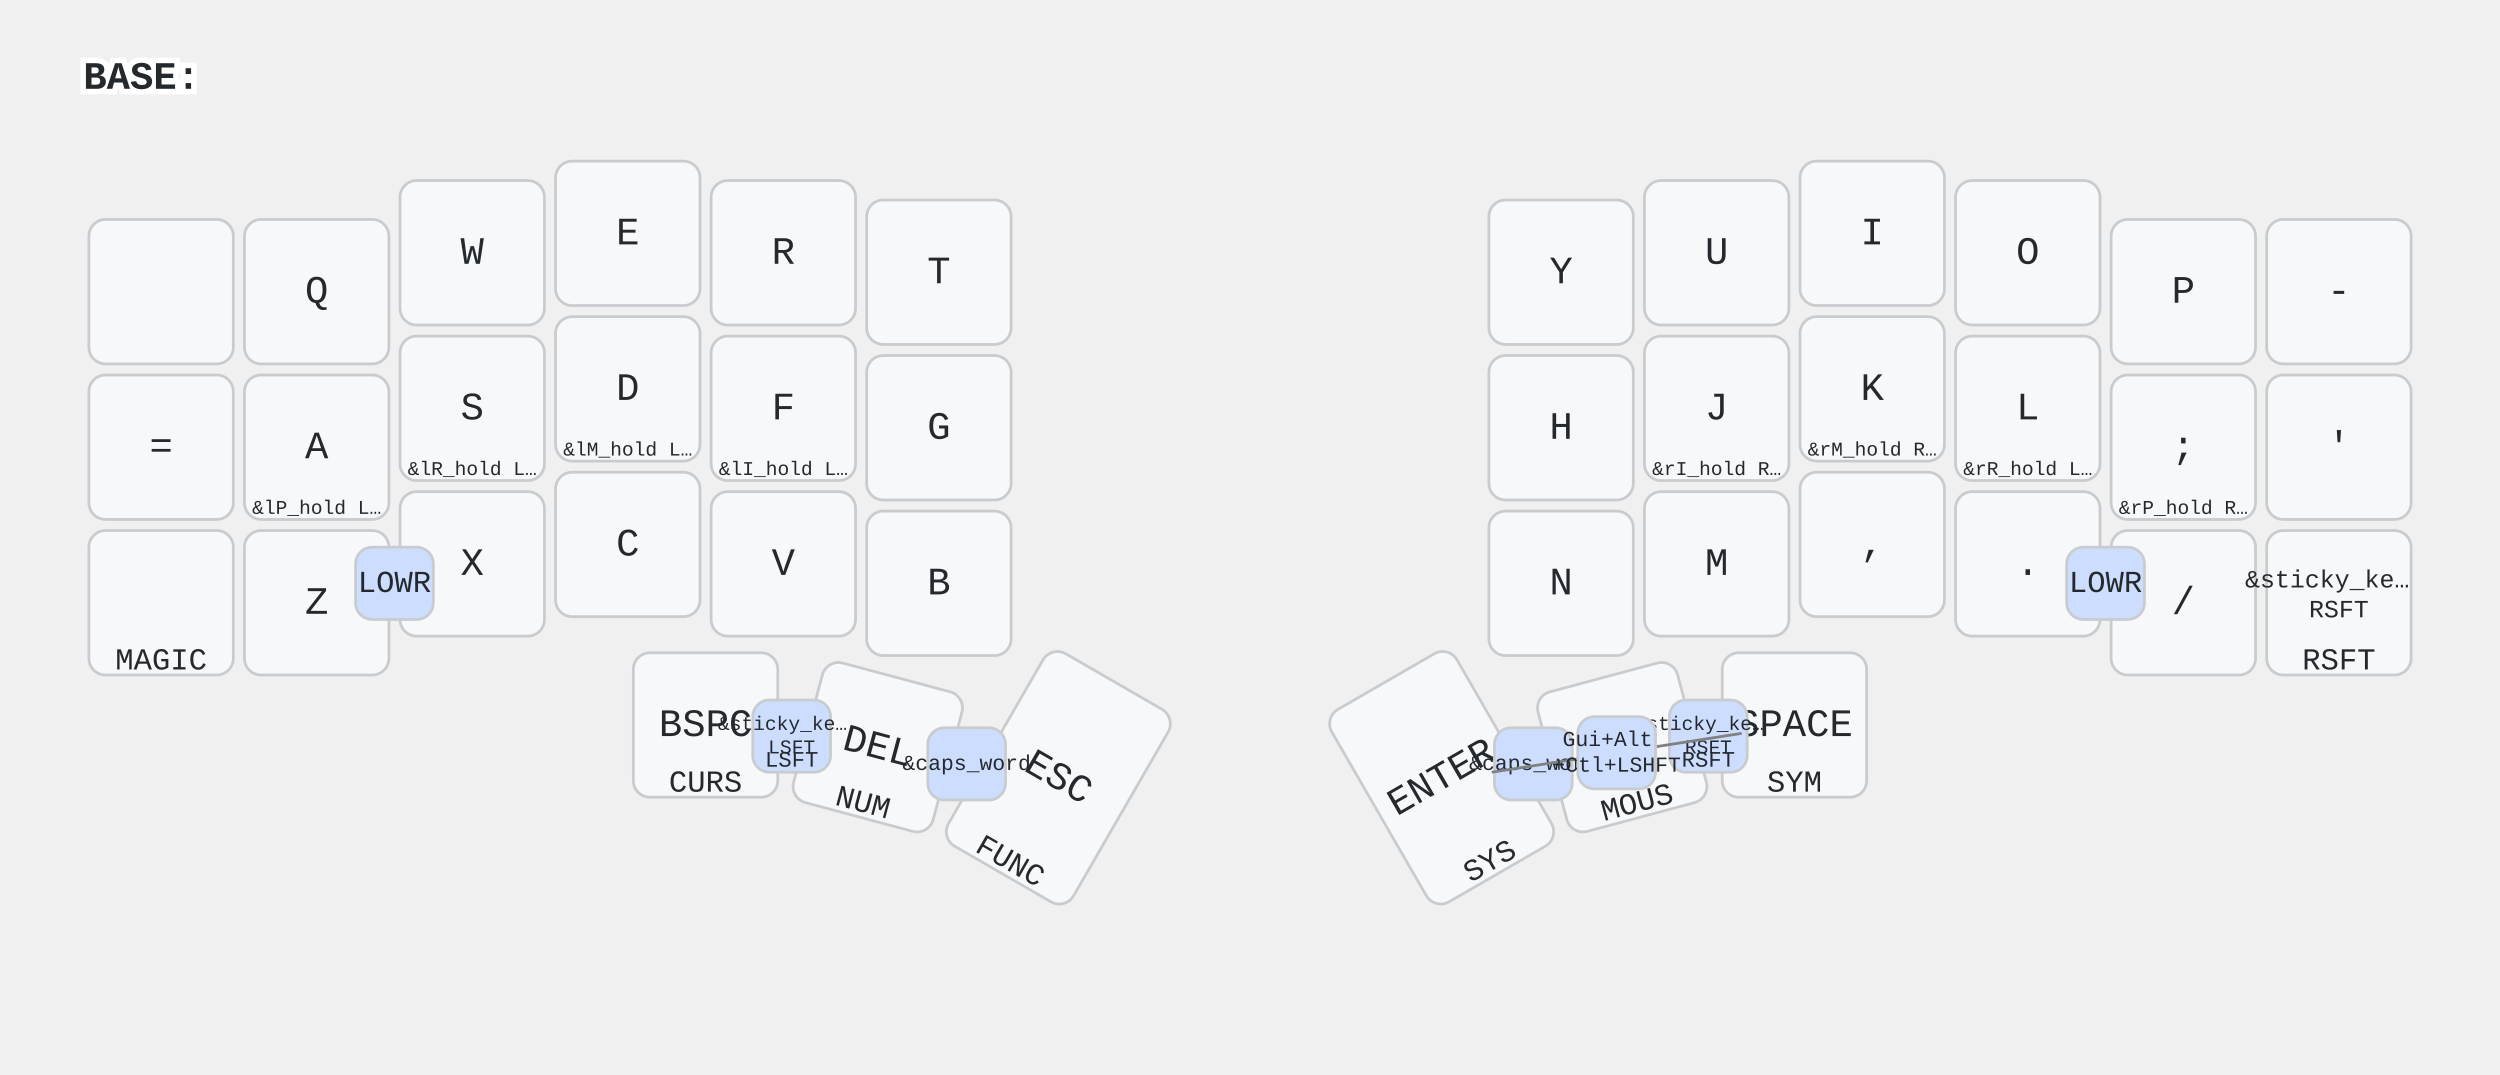
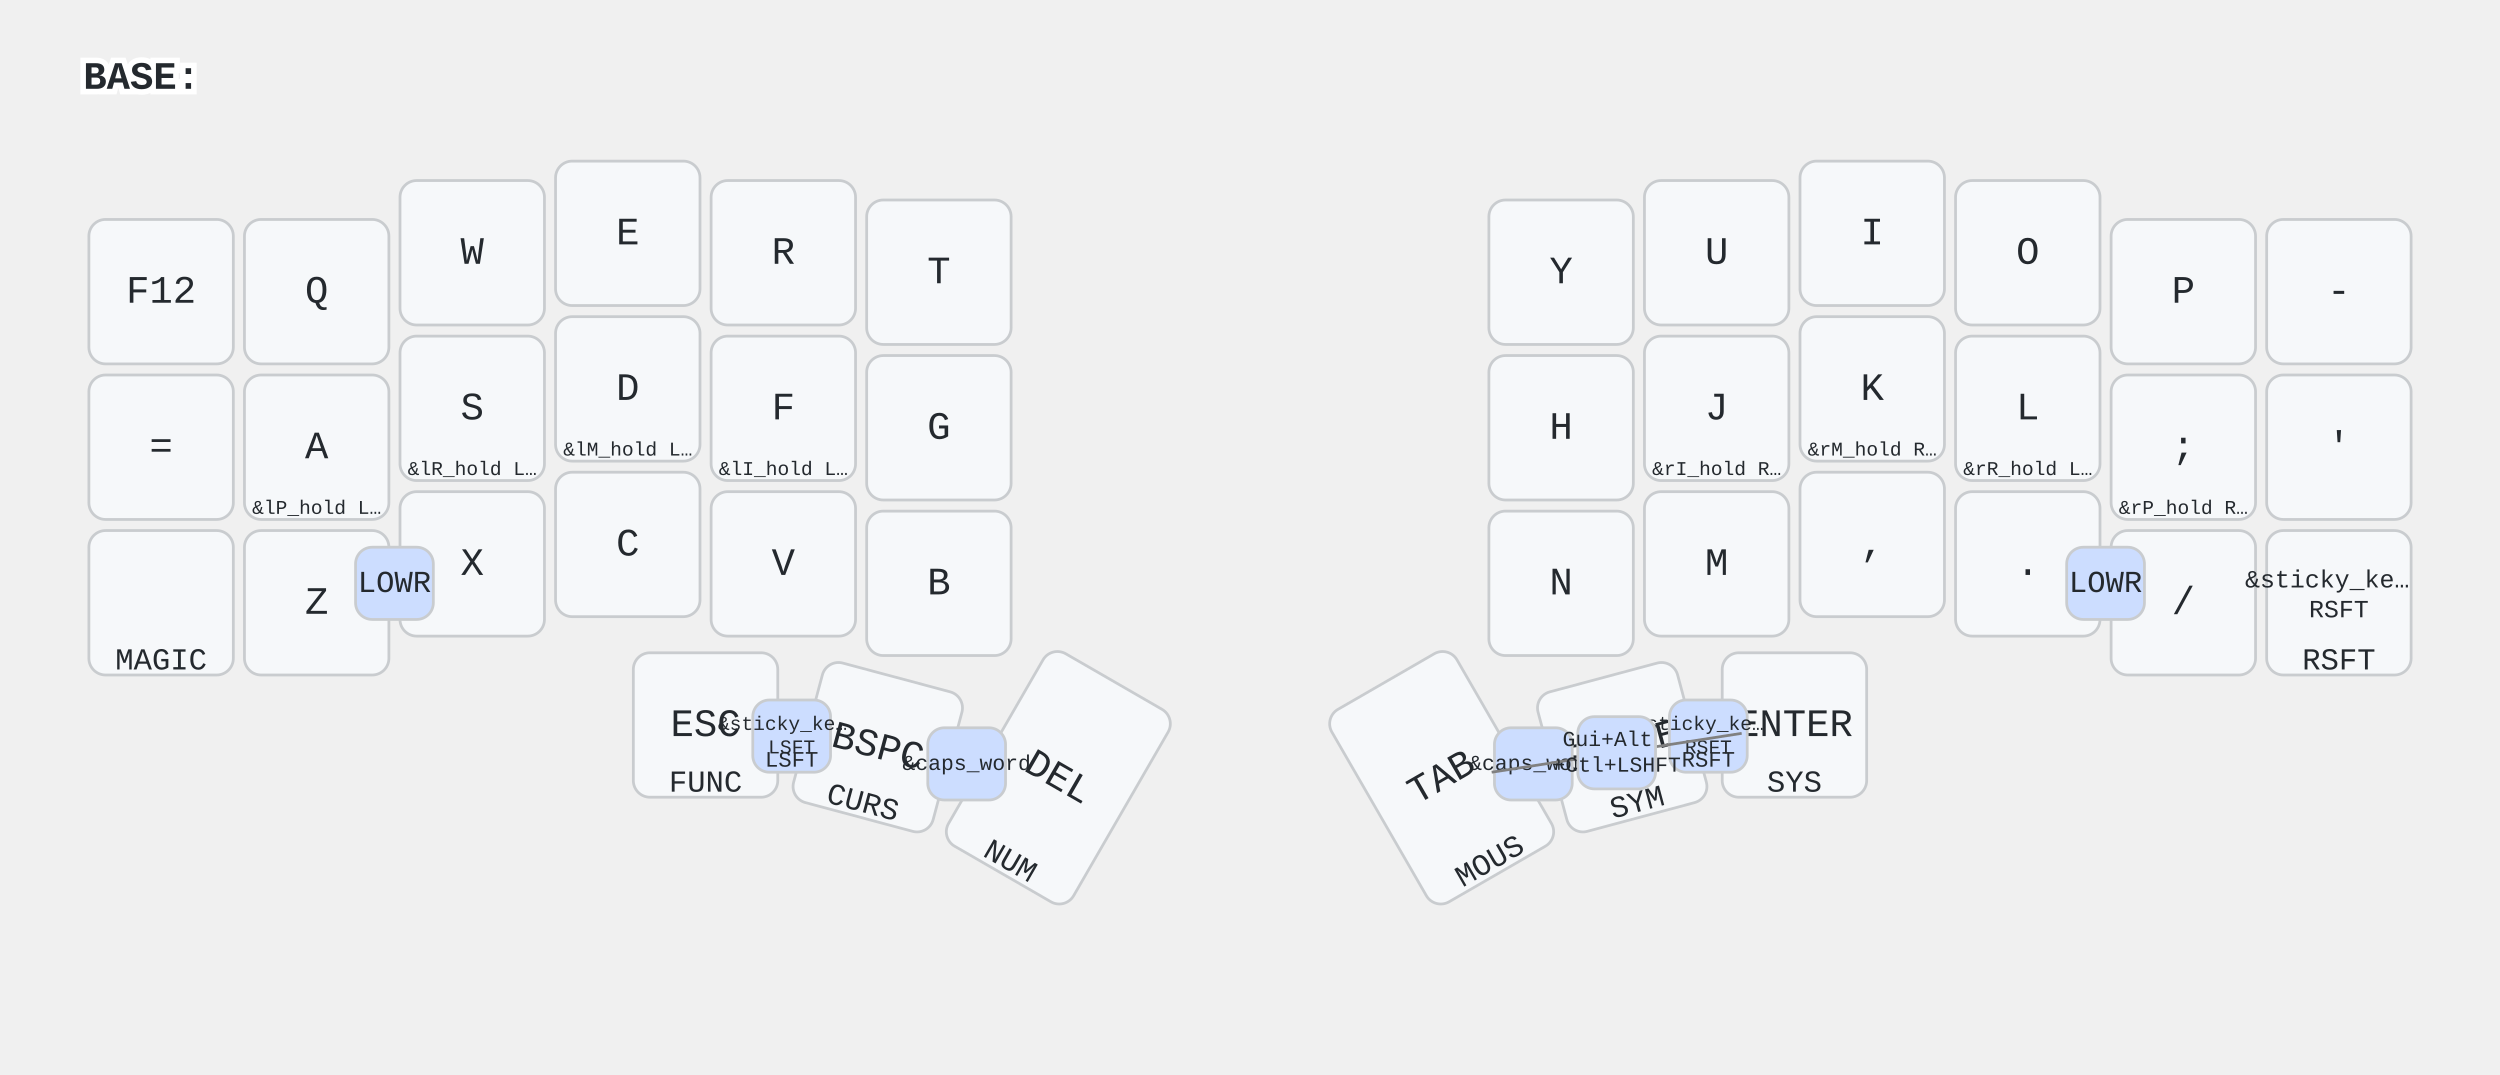
<svg xmlns="http://www.w3.org/2000/svg" width="900" height="387" viewBox="0 0 900 387" class="keymap">
  <style>/* inherit to force styles through use tags */
svg path {
    fill: inherit;
}

/* font and background color specifications */
svg.keymap {
    font-family: SFMono-Regular,Consolas,Liberation Mono,Menlo,monospace;
    font-size: 14px;
    font-kerning: normal;
    text-rendering: optimizeLegibility;
    fill: #24292e;
}

/* default key styling */
rect.key {
    fill: #f6f8fa;
}

rect.key, rect.combo {
    stroke: #c9cccf;
    stroke-width: 1;
}

/* default key side styling, only used is draw_key_sides is set */
rect.side {
    filter: brightness(90%);
}

/* color accent for combo boxes */
rect.combo, rect.combo-separate {
    fill: #cdf;
}

/* color accent for held keys */
rect.held, rect.combo.held {
    fill: #fdd;
}

/* color accent for ghost (optional) keys */
rect.ghost, rect.combo.ghost {
    stroke-dasharray: 4, 4;
    stroke-width: 2;
}

text {
    text-anchor: middle;
    dominant-baseline: middle;
}

/* styling for layer labels */
text.label {
    font-weight: bold;
    text-anchor: start;
    stroke: white;
    stroke-width: 4;
    paint-order: stroke;
}

/* styling for optional footer */
text.footer {
    text-anchor: end;
    dominant-baseline: auto;
    stroke: white;
    stroke-width: 4;
    paint-order: stroke;
}

/* styling for combo tap, and key non-tap label text */
text.combo, text.hold, text.shifted, text.left, text.right, text.tl, text.tr, text.bl, text.br {
    font-size: 11px;
}

text.hold, text.bl, text.br {
    text-anchor: middle;
    dominant-baseline: auto;
}

text.shifted, text.tl, text.tr {
    text-anchor: middle;
    dominant-baseline: hanging;
}

text.left, text.tl, text.bl {
    text-anchor: start;
}

text.right, text.tr, text.br {
    text-anchor: end;
}

text.layer-activator {
    text-decoration: underline;
}

/* styling for hold/shifted label text in combo box */
text.combo.hold, text.combo.shifted, text.combo.left, text.combo.right {
    font-size: 8px;
}

/* lighter symbol for transparent keys */
text.trans {
    fill: #7b7e81;
}

/* styling for combo dendrons */
path.combo {
    stroke-width: 1;
    stroke: gray;
    fill: none;
}

/* Start Tabler Icons Cleanup */
/* cannot use height/width with glyphs */
.icon-tabler &gt; path {
    fill: inherit;
    stroke: inherit;
    stroke-width: 2;
}
/* hide tabler's default box */
.icon-tabler &gt; path[stroke="none"][fill="none"] {
    visibility: hidden;
}
/* End Tabler Icons Cleanup */
</style>
  <g transform="translate(30, 0)" class="layer-BASE">
    <text x="0" y="28" class="label" id="BASE">BASE:</text>
    <g transform="translate(0, 56)">
      <g transform="translate(28, 49)" class="key keypos-0">
        <rect rx="6" ry="6" x="-26" y="-26" width="52" height="52" class="key" />
+         <text x="0" y="0" class="key tap">F12</text>
      </g>
      <g transform="translate(84, 49)" class="key keypos-1">
        <rect rx="6" ry="6" x="-26" y="-26" width="52" height="52" class="key" />
        <text x="0" y="0" class="key tap">Q</text>
      </g>
      <g transform="translate(140, 35)" class="key keypos-2">
        <rect rx="6" ry="6" x="-26" y="-26" width="52" height="52" class="key" />
        <text x="0" y="0" class="key tap">W</text>
      </g>
      <g transform="translate(196, 28)" class="key keypos-3">
        <rect rx="6" ry="6" x="-26" y="-26" width="52" height="52" class="key" />
        <text x="0" y="0" class="key tap">E</text>
      </g>
      <g transform="translate(252, 35)" class="key keypos-4">
        <rect rx="6" ry="6" x="-26" y="-26" width="52" height="52" class="key" />
        <text x="0" y="0" class="key tap">R</text>
      </g>
      <g transform="translate(308, 42)" class="key keypos-5">
        <rect rx="6" ry="6" x="-26" y="-26" width="52" height="52" class="key" />
        <text x="0" y="0" class="key tap">T</text>
      </g>
      <g transform="translate(532, 42)" class="key keypos-6">
        <rect rx="6" ry="6" x="-26" y="-26" width="52" height="52" class="key" />
        <text x="0" y="0" class="key tap">Y</text>
      </g>
      <g transform="translate(588, 35)" class="key keypos-7">
        <rect rx="6" ry="6" x="-26" y="-26" width="52" height="52" class="key" />
        <text x="0" y="0" class="key tap">U</text>
      </g>
      <g transform="translate(644, 28)" class="key keypos-8">
        <rect rx="6" ry="6" x="-26" y="-26" width="52" height="52" class="key" />
        <text x="0" y="0" class="key tap">I</text>
      </g>
      <g transform="translate(700, 35)" class="key keypos-9">
        <rect rx="6" ry="6" x="-26" y="-26" width="52" height="52" class="key" />
        <text x="0" y="0" class="key tap">O</text>
      </g>
      <g transform="translate(756, 49)" class="key keypos-10">
        <rect rx="6" ry="6" x="-26" y="-26" width="52" height="52" class="key" />
        <text x="0" y="0" class="key tap">P</text>
      </g>
      <g transform="translate(812, 49)" class="key keypos-11">
        <rect rx="6" ry="6" x="-26" y="-26" width="52" height="52" class="key" />
        <text x="0" y="0" class="key tap">-</text>
      </g>
      <g transform="translate(28, 105)" class="key keypos-12">
        <rect rx="6" ry="6" x="-26" y="-26" width="52" height="52" class="key" />
        <text x="0" y="0" class="key tap">=</text>
      </g>
      <g transform="translate(84, 105)" class="key keypos-13">
        <rect rx="6" ry="6" x="-26" y="-26" width="52" height="52" class="key" />
        <text x="0" y="0" class="key tap">A</text>
        <text x="0" y="24" class="key hold">
          <tspan style="font-size: 64%">&amp;lP_hold L…</tspan>
        </text>
      </g>
      <g transform="translate(140, 91)" class="key keypos-14">
        <rect rx="6" ry="6" x="-26" y="-26" width="52" height="52" class="key" />
        <text x="0" y="0" class="key tap">S</text>
        <text x="0" y="24" class="key hold">
          <tspan style="font-size: 64%">&amp;lR_hold L…</tspan>
        </text>
      </g>
      <g transform="translate(196, 84)" class="key keypos-15">
        <rect rx="6" ry="6" x="-26" y="-26" width="52" height="52" class="key" />
        <text x="0" y="0" class="key tap">D</text>
        <text x="0" y="24" class="key hold">
          <tspan style="font-size: 64%">&amp;lM_hold L…</tspan>
        </text>
      </g>
      <g transform="translate(252, 91)" class="key keypos-16">
        <rect rx="6" ry="6" x="-26" y="-26" width="52" height="52" class="key" />
        <text x="0" y="0" class="key tap">F</text>
        <text x="0" y="24" class="key hold">
          <tspan style="font-size: 64%">&amp;lI_hold L…</tspan>
        </text>
      </g>
      <g transform="translate(308, 98)" class="key keypos-17">
        <rect rx="6" ry="6" x="-26" y="-26" width="52" height="52" class="key" />
        <text x="0" y="0" class="key tap">G</text>
      </g>
      <g transform="translate(532, 98)" class="key keypos-18">
        <rect rx="6" ry="6" x="-26" y="-26" width="52" height="52" class="key" />
        <text x="0" y="0" class="key tap">H</text>
      </g>
      <g transform="translate(588, 91)" class="key keypos-19">
        <rect rx="6" ry="6" x="-26" y="-26" width="52" height="52" class="key" />
        <text x="0" y="0" class="key tap">J</text>
        <text x="0" y="24" class="key hold">
          <tspan style="font-size: 64%">&amp;rI_hold R…</tspan>
        </text>
      </g>
      <g transform="translate(644, 84)" class="key keypos-20">
        <rect rx="6" ry="6" x="-26" y="-26" width="52" height="52" class="key" />
        <text x="0" y="0" class="key tap">K</text>
        <text x="0" y="24" class="key hold">
          <tspan style="font-size: 64%">&amp;rM_hold R…</tspan>
        </text>
      </g>
      <g transform="translate(700, 91)" class="key keypos-21">
        <rect rx="6" ry="6" x="-26" y="-26" width="52" height="52" class="key" />
        <text x="0" y="0" class="key tap">L</text>
        <text x="0" y="24" class="key hold">
          <tspan style="font-size: 64%">&amp;rR_hold L…</tspan>
        </text>
      </g>
      <g transform="translate(756, 105)" class="key keypos-22">
        <rect rx="6" ry="6" x="-26" y="-26" width="52" height="52" class="key" />
        <text x="0" y="0" class="key tap">;</text>
        <text x="0" y="24" class="key hold">
          <tspan style="font-size: 64%">&amp;rP_hold R…</tspan>
        </text>
      </g>
      <g transform="translate(812, 105)" class="key keypos-23">
        <rect rx="6" ry="6" x="-26" y="-26" width="52" height="52" class="key" />
        <text x="0" y="0" class="key tap">'</text>
      </g>
      <g transform="translate(28, 161)" class="key keypos-24">
        <rect rx="6" ry="6" x="-26" y="-26" width="52" height="52" class="key" />
        <text x="0" y="24" class="key hold">MAGIC</text>
      </g>
      <g transform="translate(84, 161)" class="key keypos-25">
        <rect rx="6" ry="6" x="-26" y="-26" width="52" height="52" class="key" />
        <text x="0" y="0" class="key tap">Z</text>
      </g>
      <g transform="translate(140, 147)" class="key keypos-26">
        <rect rx="6" ry="6" x="-26" y="-26" width="52" height="52" class="key" />
        <text x="0" y="0" class="key tap">X</text>
      </g>
      <g transform="translate(196, 140)" class="key keypos-27">
        <rect rx="6" ry="6" x="-26" y="-26" width="52" height="52" class="key" />
        <text x="0" y="0" class="key tap">C</text>
      </g>
      <g transform="translate(252, 147)" class="key keypos-28">
        <rect rx="6" ry="6" x="-26" y="-26" width="52" height="52" class="key" />
        <text x="0" y="0" class="key tap">V</text>
      </g>
      <g transform="translate(308, 154)" class="key keypos-29">
        <rect rx="6" ry="6" x="-26" y="-26" width="52" height="52" class="key" />
        <text x="0" y="0" class="key tap">B</text>
      </g>
      <g transform="translate(532, 154)" class="key keypos-30">
        <rect rx="6" ry="6" x="-26" y="-26" width="52" height="52" class="key" />
        <text x="0" y="0" class="key tap">N</text>
      </g>
      <g transform="translate(588, 147)" class="key keypos-31">
        <rect rx="6" ry="6" x="-26" y="-26" width="52" height="52" class="key" />
        <text x="0" y="0" class="key tap">M</text>
      </g>
      <g transform="translate(644, 140)" class="key keypos-32">
        <rect rx="6" ry="6" x="-26" y="-26" width="52" height="52" class="key" />
        <text x="0" y="0" class="key tap">,</text>
      </g>
      <g transform="translate(700, 147)" class="key keypos-33">
        <rect rx="6" ry="6" x="-26" y="-26" width="52" height="52" class="key" />
        <text x="0" y="0" class="key tap">.</text>
      </g>
      <g transform="translate(756, 161)" class="key keypos-34">
        <rect rx="6" ry="6" x="-26" y="-26" width="52" height="52" class="key" />
        <text x="0" y="0" class="key tap">/</text>
      </g>
      <g transform="translate(812, 161)" class="key keypos-35">
        <rect rx="6" ry="6" x="-26" y="-26" width="52" height="52" class="key" />
        <text x="0" y="0" class="key tap">
          <tspan x="0" dy="-0.9em" style="font-size: 64%">&amp;sticky_ke…</tspan>
          <tspan x="0" dy="1.2em" style="font-size: 64%">RSFT</tspan>
        </text>
        <text x="0" y="24" class="key hold">RSFT</text>
      </g>
      <g transform="translate(224, 205)" class="key keypos-36">
        <rect rx="6" ry="6" x="-26" y="-26" width="52" height="52" class="key" />
+         <text x="0" y="0" class="key tap">ESC</text>
+         <text x="0" y="24" class="key hold">FUNC</text>
+       </g>
+       <g transform="translate(286, 213) rotate(15.0)" class="key keypos-37">
+         <rect rx="6" ry="6" x="-26" y="-26" width="52" height="52" class="key" />
        <text x="0" y="0" class="key tap">BSPC</text>
        <text x="0" y="24" class="key hold">CURS</text>
      </g>
-       <g transform="translate(286, 213) rotate(15.0)" class="key keypos-37">
-         <rect rx="6" ry="6" x="-26" y="-26" width="52" height="52" class="key" />
-         <text x="0" y="0" class="key tap">DEL</text>
-         <text x="0" y="24" class="key hold">NUM</text>
-       </g>
      <g transform="translate(351, 224) rotate(30.0)" class="key keypos-38">
        <rect rx="6" ry="6" x="-26" y="-40" width="52" height="80" class="key" />
-         <text x="0" y="0" class="key tap">ESC</text>
-         <text x="0" y="38" class="key hold">FUNC</text>
+         <text x="0" y="0" class="key tap">DEL</text>
+         <text x="0" y="38" class="key hold">NUM</text>
      </g>
      <g transform="translate(489, 224) rotate(-30.0)" class="key keypos-39">
        <rect rx="6" ry="6" x="-26" y="-40" width="52" height="80" class="key" />
-         <text x="0" y="0" class="key tap">ENTER</text>
-         <text x="0" y="38" class="key hold">SYS</text>
+         <text x="0" y="0" class="key tap">TAB</text>
+         <text x="0" y="38" class="key hold">MOUS</text>
      </g>
      <g transform="translate(554, 213) rotate(-15.0)" class="key keypos-40">
-         <rect rx="6" ry="6" x="-26" y="-26" width="52" height="52" class="key" />
-         <text x="0" y="0" class="key tap">TAB</text>
-         <text x="0" y="24" class="key hold">MOUS</text>
-       </g>
-       <g transform="translate(616, 205)" class="key keypos-41">
        <rect rx="6" ry="6" x="-26" y="-26" width="52" height="52" class="key" />
        <text x="0" y="0" class="key tap">SPACE</text>
        <text x="0" y="24" class="key hold">SYM</text>
+       </g>
+       <g transform="translate(616, 205)" class="key keypos-41">
+         <rect rx="6" ry="6" x="-26" y="-26" width="52" height="52" class="key" />
+         <text x="0" y="0" class="key tap">ENTER</text>
+         <text x="0" y="24" class="key hold">SYS</text>
      </g>
      <g class="combo combopos-0">
        <rect rx="6" ry="6" x="241" y="196" width="28" height="26" class="combo" />
        <text x="255" y="209" class="combo tap">
          <tspan x="255" dy="-0.6em" style="font-size: 64%">&amp;sticky_ke…</tspan>
          <tspan x="255" dy="1.2em" style="font-size: 64%">LSFT</tspan>
        </text>
        <text x="255" y="220" class="combo hold">LSFT</text>
      </g>
      <g class="combo combopos-1">
        <rect rx="6" ry="6" x="571" y="196" width="28" height="26" class="combo" />
        <text x="585" y="209" class="combo tap">
          <tspan x="585" dy="-0.6em" style="font-size: 64%">&amp;sticky_ke…</tspan>
          <tspan x="585" dy="1.2em" style="font-size: 64%">RSFT</tspan>
        </text>
        <text x="585" y="220" class="combo hold">RSFT</text>
      </g>
      <g class="combo combopos-2">
        <rect rx="6" ry="6" x="304" y="206" width="28" height="26" class="combo" />
        <text x="318" y="219" class="combo tap">
          <tspan style="font-size: 70%">&amp;caps_word</tspan>
        </text>
      </g>
      <g class="combo combopos-3">
        <rect rx="6" ry="6" x="508" y="206" width="28" height="26" class="combo" />
        <text x="522" y="219" class="combo tap">
          <tspan style="font-size: 70%">&amp;caps_word</tspan>
        </text>
      </g>
      <g class="combo combopos-4">
        <path d="M552,215 l-45,7" class="combo" />
        <path d="M552,215 l45,-7" class="combo" />
        <rect rx="6" ry="6" x="538" y="202" width="28" height="26" class="combo" />
        <text x="552" y="215" class="combo tap">
          <tspan x="552" dy="-0.6em" style="font-size: 70%">Gui+Alt</tspan>
          <tspan x="552" dy="1.2em" style="font-size: 70%">+Ctl+LSHFT</tspan>
        </text>
      </g>
      <g class="combo combopos-5">
        <rect rx="6" ry="6" x="98" y="141" width="28" height="26" class="combo" />
        <text x="112" y="154" class="combo tap">LOWR</text>
      </g>
      <g class="combo combopos-6">
        <rect rx="6" ry="6" x="714" y="141" width="28" height="26" class="combo" />
        <text x="728" y="154" class="combo tap">LOWR</text>
      </g>
    </g>
  </g>
</svg>
